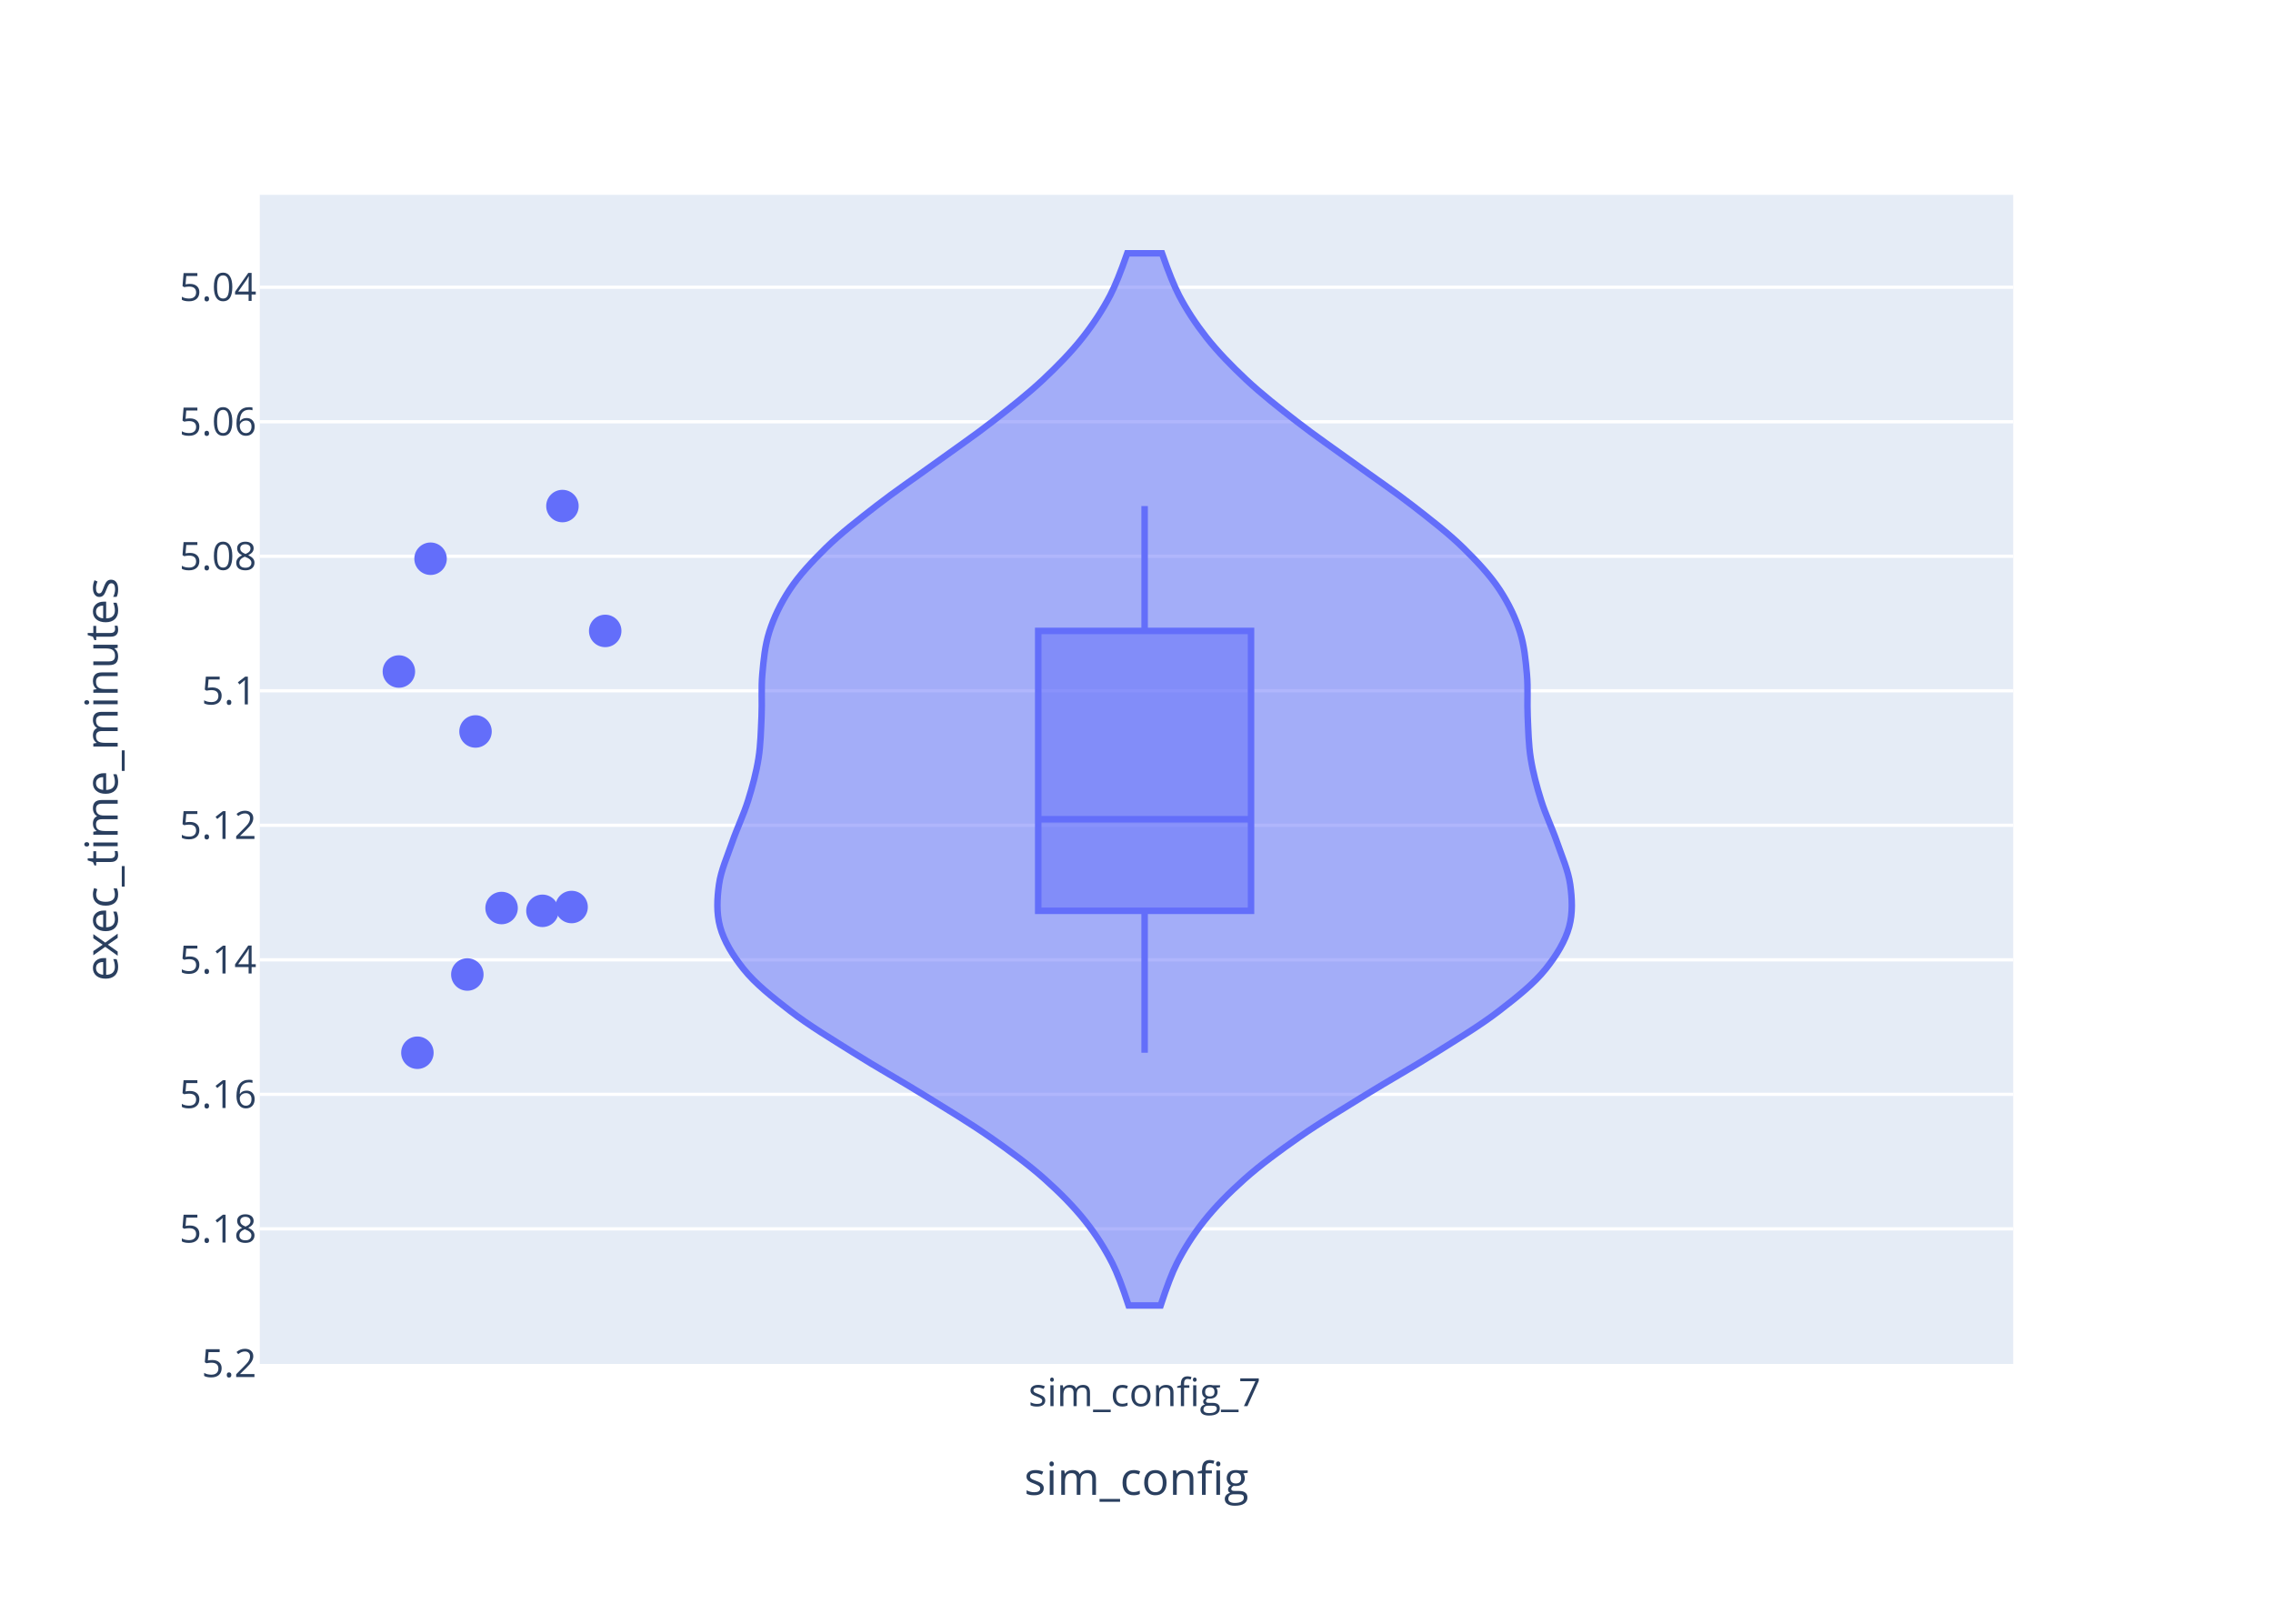
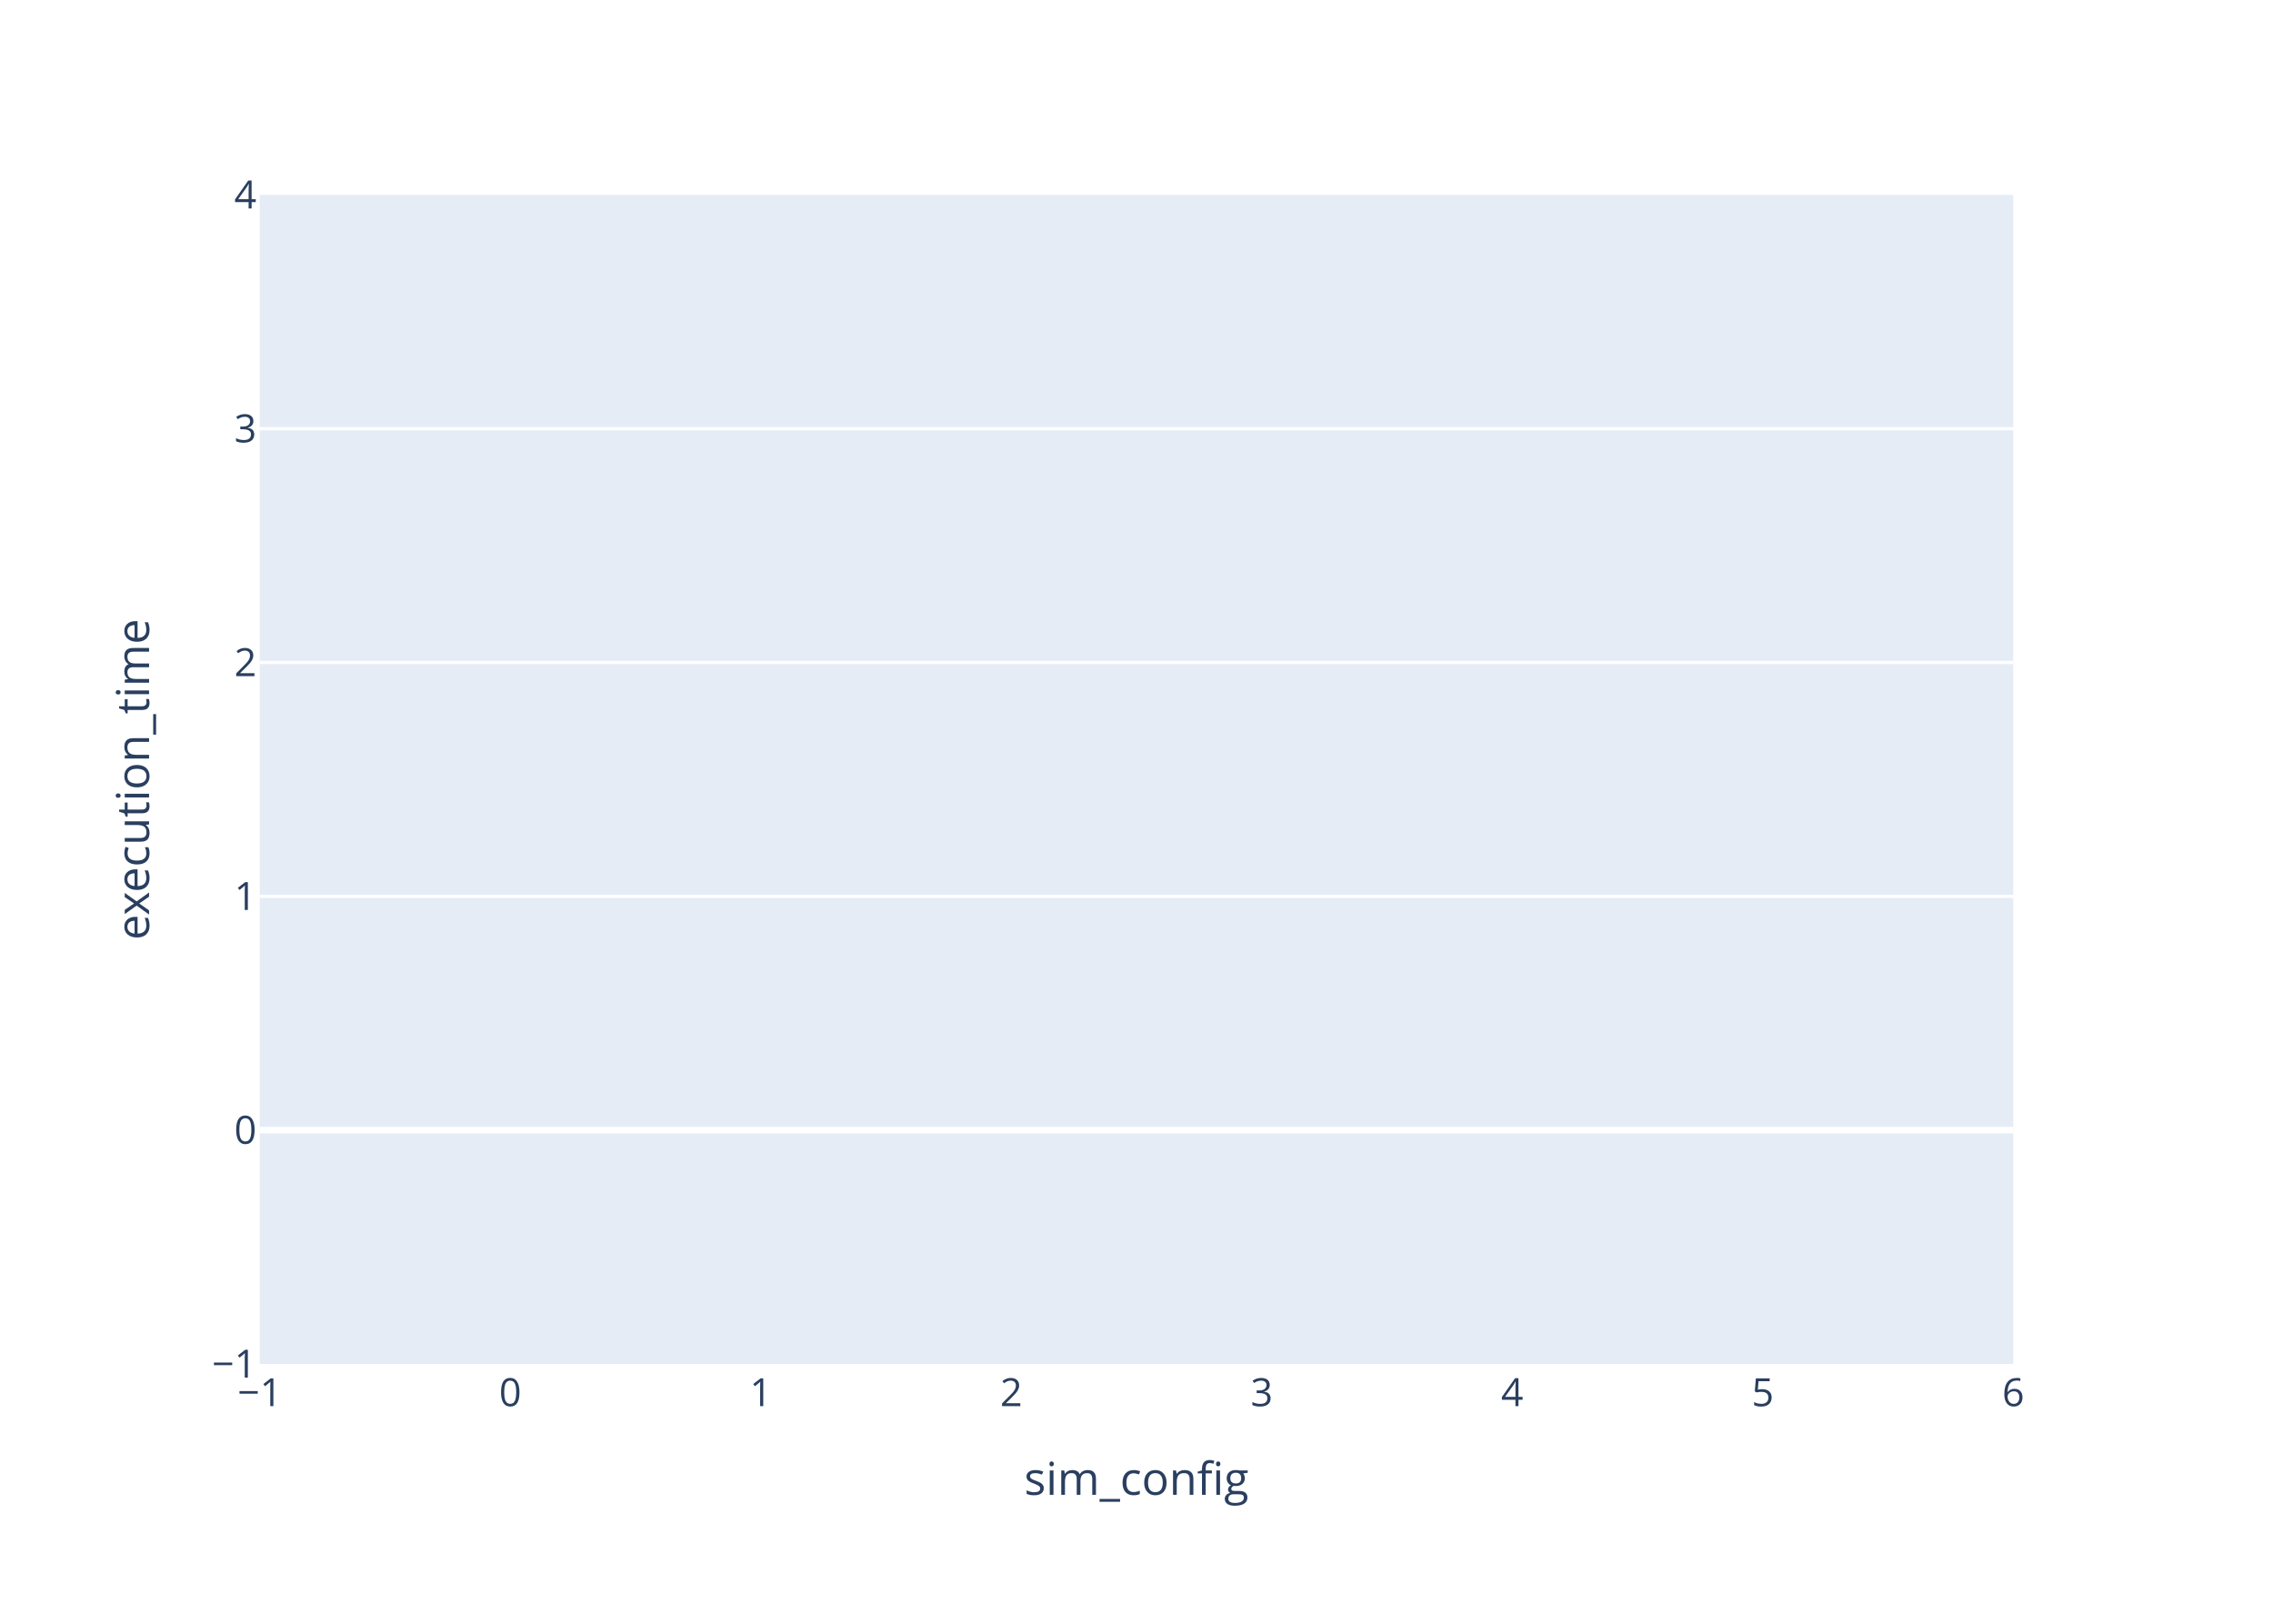
<svg xmlns="http://www.w3.org/2000/svg" class="main-svg" width="700" height="500" style="" viewBox="0 0 700 500">
  <rect x="0" y="0" width="700" height="500" style="fill: rgb(255, 255, 255); fill-opacity: 1;" />
-   <defs id="defs-63aea8">
+   <defs id="defs-aed483">
    <g class="clips">
-       <clipPath id="clip63aea8xyplot" class="plotclip">
+       <clipPath id="clipaed483xyplot" class="plotclip">
        <rect width="540" height="360" />
      </clipPath>
-       <clipPath class="axesclip" id="clip63aea8x">
+       <clipPath class="axesclip" id="clipaed483x">
        <rect x="80" y="0" width="540" height="500" />
      </clipPath>
-       <clipPath class="axesclip" id="clip63aea8y">
+       <clipPath class="axesclip" id="clipaed483y">
        <rect x="0" y="60" width="700" height="360" />
      </clipPath>
-       <clipPath class="axesclip" id="clip63aea8xy">
+       <clipPath class="axesclip" id="clipaed483xy">
        <rect x="80" y="60" width="540" height="360" />
      </clipPath>
    </g>
    <g class="gradients" />
    <g class="patterns" />
  </defs>
  <g class="bglayer">
    <rect class="bg" x="80" y="60" width="540" height="360" style="fill: rgb(229, 236, 246); fill-opacity: 1; stroke-width: 0;" />
  </g>
  <g class="layer-below">
    <g class="imagelayer" />
    <g class="shapelayer" />
  </g>
  <g class="cartesianlayer">
    <g class="subplot xy">
      <g class="layer-subplot">
        <g class="shapelayer" />
        <g class="imagelayer" />
      </g>
      <g class="minor-gridlayer">
        <g class="x" />
        <g class="y" />
      </g>
      <g class="gridlayer">
        <g class="x" />
        <g class="y">
-           <path class="ygrid crisp" transform="translate(0,378.4)" d="M80,0h540" style="stroke: rgb(255, 255, 255); stroke-opacity: 1; stroke-width: 1px;" />
-           <path class="ygrid crisp" transform="translate(0,336.98)" d="M80,0h540" style="stroke: rgb(255, 255, 255); stroke-opacity: 1; stroke-width: 1px;" />
-           <path class="ygrid crisp" transform="translate(0,295.56)" d="M80,0h540" style="stroke: rgb(255, 255, 255); stroke-opacity: 1; stroke-width: 1px;" />
-           <path class="ygrid crisp" transform="translate(0,254.13)" d="M80,0h540" style="stroke: rgb(255, 255, 255); stroke-opacity: 1; stroke-width: 1px;" />
-           <path class="ygrid crisp" transform="translate(0,212.71)" d="M80,0h540" style="stroke: rgb(255, 255, 255); stroke-opacity: 1; stroke-width: 1px;" />
-           <path class="ygrid crisp" transform="translate(0,171.29)" d="M80,0h540" style="stroke: rgb(255, 255, 255); stroke-opacity: 1; stroke-width: 1px;" />
-           <path class="ygrid crisp" transform="translate(0,129.87)" d="M80,0h540" style="stroke: rgb(255, 255, 255); stroke-opacity: 1; stroke-width: 1px;" />
-           <path class="ygrid crisp" transform="translate(0,88.45)" d="M80,0h540" style="stroke: rgb(255, 255, 255); stroke-opacity: 1; stroke-width: 1px;" />
+           <path class="ygrid crisp" transform="translate(0,276)" d="M80,0h540" style="stroke: rgb(255, 255, 255); stroke-opacity: 1; stroke-width: 1px;" />
+           <path class="ygrid crisp" transform="translate(0,204)" d="M80,0h540" style="stroke: rgb(255, 255, 255); stroke-opacity: 1; stroke-width: 1px;" />
+           <path class="ygrid crisp" transform="translate(0,132)" d="M80,0h540" style="stroke: rgb(255, 255, 255); stroke-opacity: 1; stroke-width: 1px;" />
        </g>
      </g>
-       <g class="zerolinelayer" />
+       <g class="zerolinelayer">
+         <path class="yzl zl crisp" transform="translate(0,348)" d="M80,0h540" style="stroke: rgb(255, 255, 255); stroke-opacity: 1; stroke-width: 2px;" />
+       </g>
      <g class="layer-between">
        <g class="shapelayer" />
        <g class="imagelayer" />
      </g>
      <path class="xlines-below" />
      <path class="ylines-below" />
      <g class="overlines-below" />
      <g class="xaxislayer-below" />
      <g class="yaxislayer-below" />
      <g class="overaxes-below" />
-       <g class="plot" transform="translate(80,60)" clip-path="url(#clip63aea8xyplot)">
-         <g class="violinlayer mlayer">
-           <g class="trace violins" style="opacity: 1;">
-             <path class="violin" d="M277.85,18Q280.9,26.74 283.1,30.96C285.42,35.4 288.27,39.74 291.56,43.92C295.09,48.4 299.29,52.69 303.75,56.88C308.52,61.35 313.94,65.6 319.4,69.84C325.08,74.25 331.28,78.48 337.23,82.8C343.19,87.12 349.44,91.34 355.12,95.76C360.56,99.99 366.05,104.21 370.65,108.72C374.88,112.88 378.91,117.15 381.88,121.68C384.6,125.83 386.72,130.22 388.11,134.64C389.44,138.87 389.84,143.27 390.23,147.6C390.62,151.91 390.27,156.24 390.47,160.56C390.67,164.88 390.73,169.23 391.41,173.52C392.1,177.87 393.27,182.2 394.61,186.48C395.97,190.84 398.04,195.1 399.54,199.44C401.02,203.74 402.96,208.03 403.57,212.4C404.16,216.67 404.39,221.18 403.25,225.36C402.03,229.83 399.3,234.25 396.06,238.32C392.36,242.97 387.01,247.15 381.67,251.28C375.79,255.83 368.79,259.99 362.05,264.24C355.07,268.64 347.52,272.83 340.46,277.2C333.55,281.48 326.48,285.7 320.1,290.16C314.11,294.35 308.27,298.6 303.22,303.12C298.57,307.27 294.29,311.58 290.73,316.08C287.44,320.24 284.67,324.6 282.42,329.04Q280.29,333.25 277.43,342L267.57,342Q264.71,333.25 262.58,329.04C260.33,324.6 257.56,320.24 254.27,316.08C250.71,311.58 246.43,307.27 241.78,303.12C236.73,298.6 230.89,294.35 224.9,290.16C218.52,285.7 211.45,281.48 204.54,277.2C197.48,272.83 189.93,268.64 182.95,264.24C176.21,259.99 169.21,255.83 163.33,251.28C157.99,247.15 152.64,242.97 148.94,238.32C145.7,234.25 142.97,229.83 141.75,225.36C140.61,221.18 140.83,216.67 141.42,212.4C142.03,208.03 143.97,203.74 145.46,199.44C146.96,195.1 149.03,190.84 150.39,186.48C151.73,182.2 152.9,177.87 153.59,173.52C154.27,169.23 154.33,164.88 154.53,160.56C154.73,156.24 154.38,151.91 154.77,147.6C155.16,143.27 155.56,138.87 156.89,134.64C158.28,130.22 160.4,125.83 163.12,121.68C166.09,117.15 170.12,112.88 174.35,108.72C178.95,104.21 184.44,99.99 189.88,95.76C195.56,91.34 201.81,87.12 207.77,82.8C213.72,78.48 219.92,74.25 225.6,69.84C231.06,65.6 236.48,61.35 241.25,56.88C245.71,52.69 249.91,48.4 253.44,43.92C256.73,39.74 259.58,35.4 261.9,30.96Q264.1,26.74 267.15,18Z" style="vector-effect: none; stroke-width: 2px; stroke: rgb(99, 110, 250); stroke-opacity: 1; fill: rgb(99, 110, 250); fill-opacity: 0.5;" />
-             <path class="box" d="M239.73,192.27H305.27M239.73,134.28H305.27V220.47H239.73ZM272.5,134.28V95.83M272.5,220.47V264.17" style="vector-effect: non-scaling-stroke; stroke-width: 2px; stroke: rgb(99, 110, 250); stroke-opacity: 1; fill: rgb(99, 110, 250); fill-opacity: 0.5;" />
-             <g class="points">
-               <path class="point" transform="translate(93.21,95.83)" d="M5,0A5,5 0 1,1 0,-5A5,5 0 0,1 5,0Z" style="opacity: 1; stroke-width: 0px; fill: rgb(99, 110, 250); fill-opacity: 1;" />
-               <path class="point" transform="translate(52.6,112.05)" d="M5,0A5,5 0 1,1 0,-5A5,5 0 0,1 5,0Z" style="opacity: 1; stroke-width: 0px; fill: rgb(99, 110, 250); fill-opacity: 1;" />
-               <path class="point" transform="translate(106.38,134.28)" d="M5,0A5,5 0 1,1 0,-5A5,5 0 0,1 5,0Z" style="opacity: 1; stroke-width: 0px; fill: rgb(99, 110, 250); fill-opacity: 1;" />
-               <path class="point" transform="translate(42.84,146.78)" d="M5,0A5,5 0 1,1 0,-5A5,5 0 0,1 5,0Z" style="opacity: 1; stroke-width: 0px; fill: rgb(99, 110, 250); fill-opacity: 1;" />
-               <path class="point" transform="translate(66.44,165.24)" d="M5,0A5,5 0 1,1 0,-5A5,5 0 0,1 5,0Z" style="opacity: 1; stroke-width: 0px; fill: rgb(99, 110, 250); fill-opacity: 1;" />
-               <path class="point" transform="translate(96.03,219.3)" d="M5,0A5,5 0 1,1 0,-5A5,5 0 0,1 5,0Z" style="opacity: 1; stroke-width: 0px; fill: rgb(99, 110, 250); fill-opacity: 1;" />
-               <path class="point" transform="translate(74.47,219.61)" d="M5,0A5,5 0 1,1 0,-5A5,5 0 0,1 5,0Z" style="opacity: 1; stroke-width: 0px; fill: rgb(99, 110, 250); fill-opacity: 1;" />
-               <path class="point" transform="translate(87.05,220.47)" d="M5,0A5,5 0 1,1 0,-5A5,5 0 0,1 5,0Z" style="opacity: 1; stroke-width: 0px; fill: rgb(99, 110, 250); fill-opacity: 1;" />
-               <path class="point" transform="translate(63.92,240.08)" d="M5,0A5,5 0 1,1 0,-5A5,5 0 0,1 5,0Z" style="opacity: 1; stroke-width: 0px; fill: rgb(99, 110, 250); fill-opacity: 1;" />
-               <path class="point" transform="translate(48.54,264.17)" d="M5,0A5,5 0 1,1 0,-5A5,5 0 0,1 5,0Z" style="opacity: 1; stroke-width: 0px; fill: rgb(99, 110, 250); fill-opacity: 1;" />
-             </g>
-           </g>
-         </g>
-       </g>
+       <g class="plot" transform="translate(80,60)" clip-path="url(#clipaed483xyplot)" />
      <g class="overplot" />
      <path class="xlines-above crisp" d="M0,0" style="fill: none;" />
      <path class="ylines-above crisp" d="M0,0" style="fill: none;" />
      <g class="overlines-above" />
      <g class="xaxislayer-above">
        <g class="xtick">
-           <text text-anchor="middle" x="0" y="433" transform="translate(352.5,0)" style="font-family: 'Open Sans', verdana, arial, sans-serif; font-size: 12px; fill: rgb(42, 63, 95); fill-opacity: 1; white-space: pre; opacity: 1;">sim_config_7</text>
+           <text text-anchor="middle" x="0" y="433" transform="translate(80,0)" style="font-family: 'Open Sans', verdana, arial, sans-serif; font-size: 12px; fill: rgb(42, 63, 95); fill-opacity: 1; white-space: pre; opacity: 1;">−1</text>
+         </g>
+         <g class="xtick">
+           <text text-anchor="middle" x="0" y="433" style="font-family: 'Open Sans', verdana, arial, sans-serif; font-size: 12px; fill: rgb(42, 63, 95); fill-opacity: 1; white-space: pre; opacity: 1;" transform="translate(157.14,0)">0</text>
+         </g>
+         <g class="xtick">
+           <text text-anchor="middle" x="0" y="433" style="font-family: 'Open Sans', verdana, arial, sans-serif; font-size: 12px; fill: rgb(42, 63, 95); fill-opacity: 1; white-space: pre; opacity: 1;" transform="translate(234.29,0)">1</text>
+         </g>
+         <g class="xtick">
+           <text text-anchor="middle" x="0" y="433" style="font-family: 'Open Sans', verdana, arial, sans-serif; font-size: 12px; fill: rgb(42, 63, 95); fill-opacity: 1; white-space: pre; opacity: 1;" transform="translate(311.43,0)">2</text>
+         </g>
+         <g class="xtick">
+           <text text-anchor="middle" x="0" y="433" style="font-family: 'Open Sans', verdana, arial, sans-serif; font-size: 12px; fill: rgb(42, 63, 95); fill-opacity: 1; white-space: pre; opacity: 1;" transform="translate(388.57,0)">3</text>
+         </g>
+         <g class="xtick">
+           <text text-anchor="middle" x="0" y="433" style="font-family: 'Open Sans', verdana, arial, sans-serif; font-size: 12px; fill: rgb(42, 63, 95); fill-opacity: 1; white-space: pre; opacity: 1;" transform="translate(465.71,0)">4</text>
+         </g>
+         <g class="xtick">
+           <text text-anchor="middle" x="0" y="433" style="font-family: 'Open Sans', verdana, arial, sans-serif; font-size: 12px; fill: rgb(42, 63, 95); fill-opacity: 1; white-space: pre; opacity: 1;" transform="translate(542.86,0)">5</text>
+         </g>
+         <g class="xtick">
+           <text text-anchor="middle" x="0" y="433" style="font-family: 'Open Sans', verdana, arial, sans-serif; font-size: 12px; fill: rgb(42, 63, 95); fill-opacity: 1; white-space: pre; opacity: 1;" transform="translate(620,0)">6</text>
        </g>
      </g>
      <g class="yaxislayer-above">
        <g class="ytick">
-           <text text-anchor="end" x="79" y="4.2" transform="translate(0,419.82)" style="font-family: 'Open Sans', verdana, arial, sans-serif; font-size: 12px; fill: rgb(42, 63, 95); fill-opacity: 1; white-space: pre; opacity: 1;">5.2</text>
+           <text text-anchor="end" x="79" y="4.2" transform="translate(0,420)" style="font-family: 'Open Sans', verdana, arial, sans-serif; font-size: 12px; fill: rgb(42, 63, 95); fill-opacity: 1; white-space: pre; opacity: 1;">−1</text>
        </g>
        <g class="ytick">
-           <text text-anchor="end" x="79" y="4.2" style="font-family: 'Open Sans', verdana, arial, sans-serif; font-size: 12px; fill: rgb(42, 63, 95); fill-opacity: 1; white-space: pre; opacity: 1;" transform="translate(0,378.4)">5.18</text>
+           <text text-anchor="end" x="79" y="4.2" style="font-family: 'Open Sans', verdana, arial, sans-serif; font-size: 12px; fill: rgb(42, 63, 95); fill-opacity: 1; white-space: pre; opacity: 1;" transform="translate(0,348)">0</text>
        </g>
        <g class="ytick">
-           <text text-anchor="end" x="79" y="4.2" style="font-family: 'Open Sans', verdana, arial, sans-serif; font-size: 12px; fill: rgb(42, 63, 95); fill-opacity: 1; white-space: pre; opacity: 1;" transform="translate(0,336.98)">5.16</text>
+           <text text-anchor="end" x="79" y="4.2" style="font-family: 'Open Sans', verdana, arial, sans-serif; font-size: 12px; fill: rgb(42, 63, 95); fill-opacity: 1; white-space: pre; opacity: 1;" transform="translate(0,276)">1</text>
        </g>
        <g class="ytick">
-           <text text-anchor="end" x="79" y="4.2" style="font-family: 'Open Sans', verdana, arial, sans-serif; font-size: 12px; fill: rgb(42, 63, 95); fill-opacity: 1; white-space: pre; opacity: 1;" transform="translate(0,295.56)">5.14</text>
+           <text text-anchor="end" x="79" y="4.2" style="font-family: 'Open Sans', verdana, arial, sans-serif; font-size: 12px; fill: rgb(42, 63, 95); fill-opacity: 1; white-space: pre; opacity: 1;" transform="translate(0,204)">2</text>
        </g>
        <g class="ytick">
-           <text text-anchor="end" x="79" y="4.2" style="font-family: 'Open Sans', verdana, arial, sans-serif; font-size: 12px; fill: rgb(42, 63, 95); fill-opacity: 1; white-space: pre; opacity: 1;" transform="translate(0,254.13)">5.12</text>
+           <text text-anchor="end" x="79" y="4.2" style="font-family: 'Open Sans', verdana, arial, sans-serif; font-size: 12px; fill: rgb(42, 63, 95); fill-opacity: 1; white-space: pre; opacity: 1;" transform="translate(0,132)">3</text>
        </g>
        <g class="ytick">
-           <text text-anchor="end" x="79" y="4.2" style="font-family: 'Open Sans', verdana, arial, sans-serif; font-size: 12px; fill: rgb(42, 63, 95); fill-opacity: 1; white-space: pre; opacity: 1;" transform="translate(0,212.71)">5.1</text>
-         </g>
-         <g class="ytick">
-           <text text-anchor="end" x="79" y="4.2" style="font-family: 'Open Sans', verdana, arial, sans-serif; font-size: 12px; fill: rgb(42, 63, 95); fill-opacity: 1; white-space: pre; opacity: 1;" transform="translate(0,171.29)">5.08</text>
-         </g>
-         <g class="ytick">
-           <text text-anchor="end" x="79" y="4.2" style="font-family: 'Open Sans', verdana, arial, sans-serif; font-size: 12px; fill: rgb(42, 63, 95); fill-opacity: 1; white-space: pre; opacity: 1;" transform="translate(0,129.87)">5.06</text>
-         </g>
-         <g class="ytick">
-           <text text-anchor="end" x="79" y="4.2" style="font-family: 'Open Sans', verdana, arial, sans-serif; font-size: 12px; fill: rgb(42, 63, 95); fill-opacity: 1; white-space: pre; opacity: 1;" transform="translate(0,88.45)">5.04</text>
+           <text text-anchor="end" x="79" y="4.2" style="font-family: 'Open Sans', verdana, arial, sans-serif; font-size: 12px; fill: rgb(42, 63, 95); fill-opacity: 1; white-space: pre; opacity: 1;" transform="translate(0,60)">4</text>
        </g>
      </g>
      <g class="overaxes-above" />
    </g>
  </g>
  <g class="polarlayer" />
  <g class="smithlayer" />
  <g class="ternarylayer" />
  <g class="geolayer" />
  <g class="funnelarealayer" />
  <g class="pielayer" />
  <g class="iciclelayer" />
  <g class="treemaplayer" />
  <g class="sunburstlayer" />
  <g class="glimages" />
-   <defs id="topdefs-63aea8">
+   <defs id="topdefs-aed483">
    <g class="clips" />
  </defs>
  <g class="layer-above">
    <g class="imagelayer" />
    <g class="shapelayer" />
  </g>
  <g class="infolayer">
    <g class="g-gtitle" />
    <g class="g-xtitle">
      <text class="xtitle" x="350" y="460.3" text-anchor="middle" style="font-family: 'Open Sans', verdana, arial, sans-serif; font-size: 14px; fill: rgb(42, 63, 95); opacity: 1; white-space: pre;">sim_config</text>
    </g>
    <g class="g-ytitle">
-       <text class="ytitle" transform="rotate(-90,36.24063,240)" x="36.241" y="240" text-anchor="middle" style="font-family: 'Open Sans', verdana, arial, sans-serif; font-size: 14px; fill: rgb(42, 63, 95); opacity: 1; white-space: pre;">exec_time_minutes</text>
+       <text class="ytitle" transform="rotate(-90,45.9125,240)" x="45.913" y="240" text-anchor="middle" style="font-family: 'Open Sans', verdana, arial, sans-serif; font-size: 14px; fill: rgb(42, 63, 95); opacity: 1; white-space: pre;">execution_time</text>
    </g>
  </g>
</svg>
